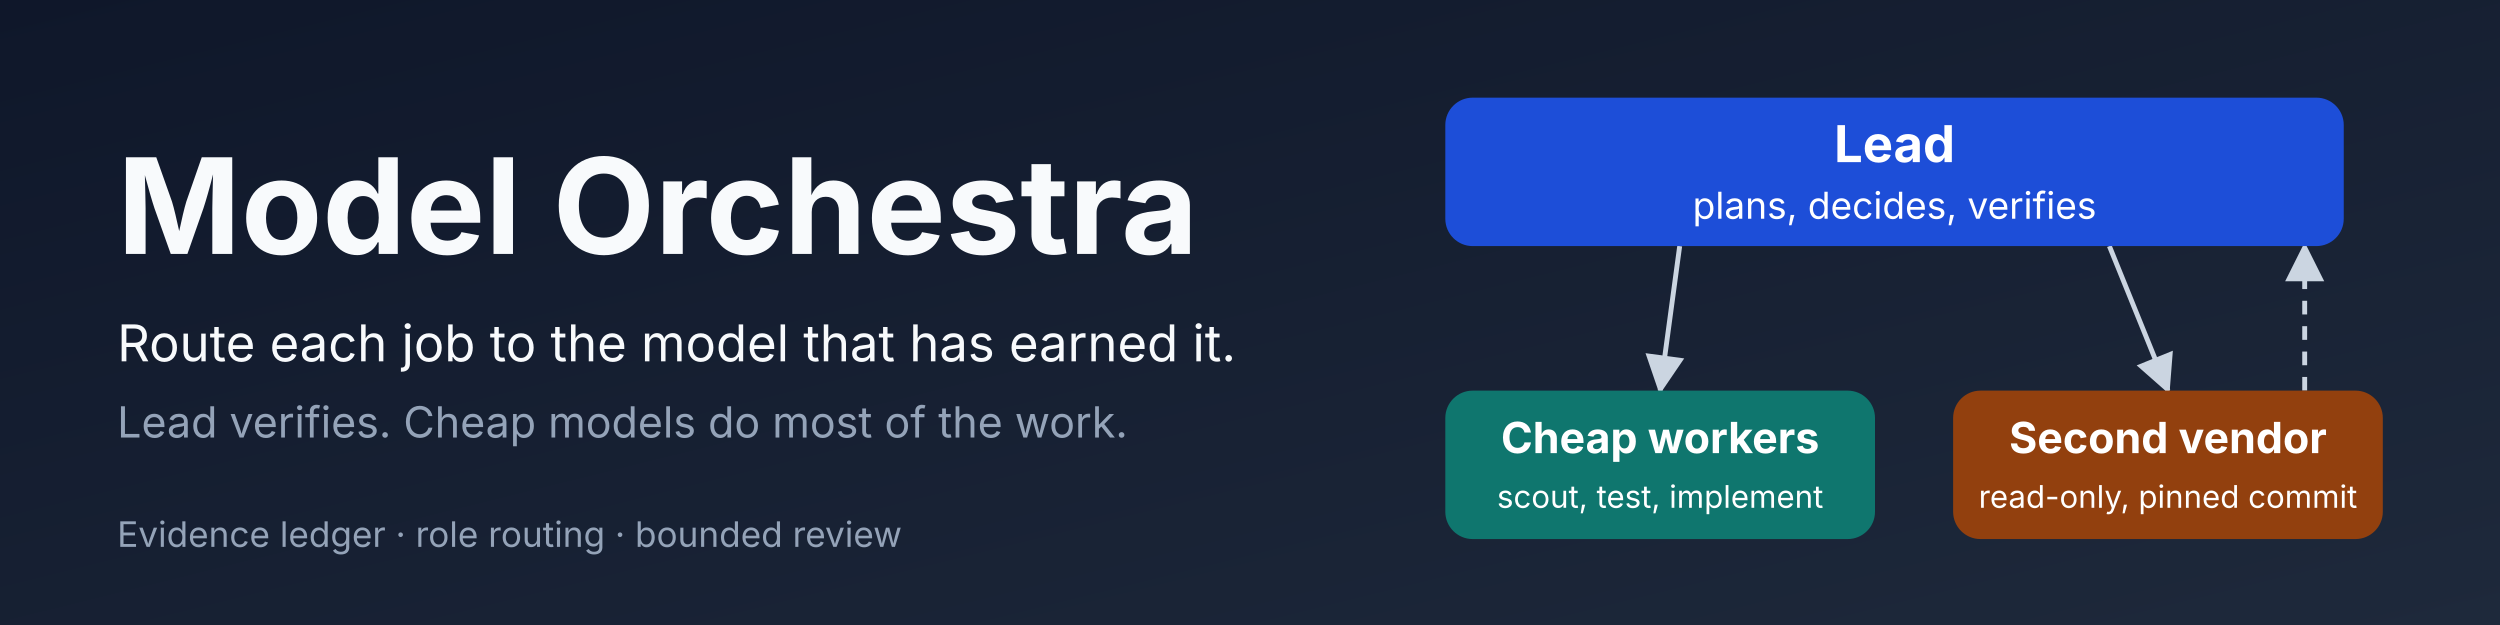
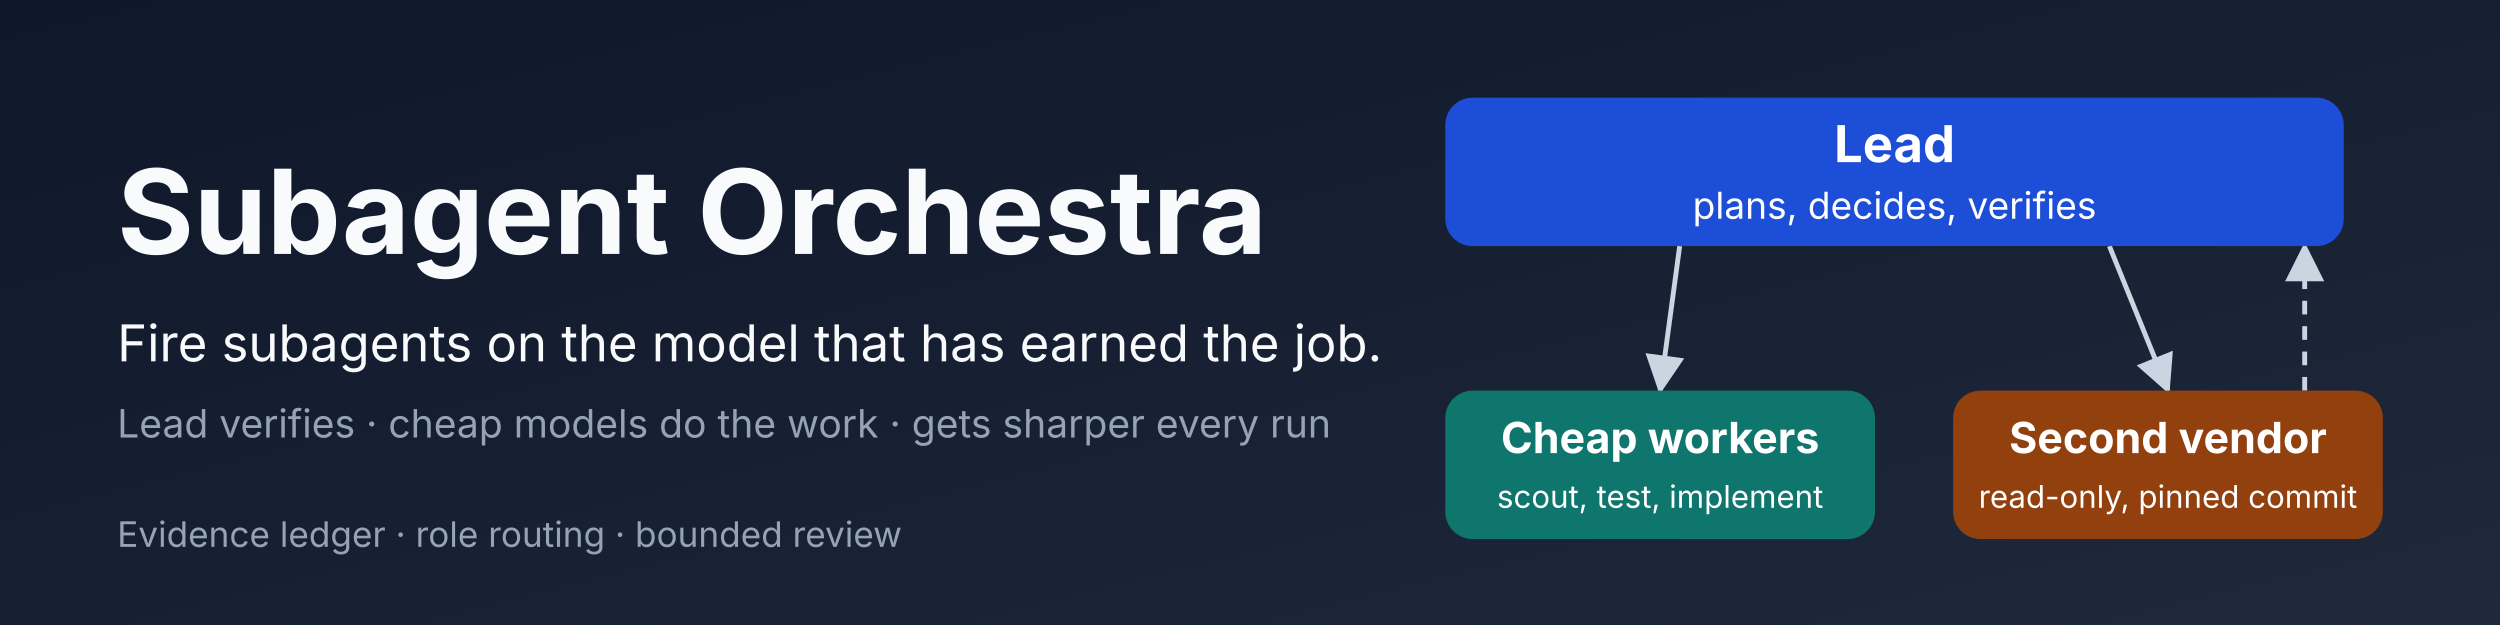
<svg xmlns="http://www.w3.org/2000/svg" width="1280" height="320" viewBox="0 0 1280 320" role="img" aria-labelledby="banner-title banner-desc">
  <defs>
    <linearGradient id="bg" x1="0" y1="0" x2="1" y2="1">
      <stop offset="0" stop-color="#0F172A" />
      <stop offset="1" stop-color="#1E293B" />
    </linearGradient>
    <marker id="arrow" viewBox="0 0 10 10" refX="9" refY="5" markerWidth="8" markerHeight="8" orient="auto-start-reverse">
      <path d="M 0 0 L 10 5 L 0 10 z" fill="#CBD5E1" />
    </marker>
  </defs>
  <rect width="1280" height="320" fill="url(#bg)" />
  <g font-family="Segoe UI, Inter, Arial, sans-serif">
-     <text x="60" y="130" font-size="68" font-weight="700" fill="#F8FAFC">Model Orchestra</text>
-     <text x="60" y="185" font-size="26" fill="#F8FAFC">Route each job to the model that has earned it.</text>
-     <text x="60" y="224" font-size="22" fill="#94A3B8">Lead verifies. Cheap models do most of the work.</text>
+     <text x="60" y="130" font-size="60" font-weight="700" fill="#F8FAFC">Subagent Orchestra</text>
+     <text x="60" y="185" font-size="26" fill="#F8FAFC">Fire subagents on the model that has earned the job.</text>
+     <text x="60" y="224" font-size="20" fill="#94A3B8">Lead verifies · cheap models do the work · gets sharper every run</text>
    <text x="60" y="280" font-size="18" fill="#94A3B8">Evidence ledger  ·  role routing  ·  bounded review</text>
  </g>
  <g stroke="#CBD5E1" stroke-width="2.5" fill="none">
    <line x1="860" y1="126" x2="850" y2="200" marker-end="url(#arrow)" />
    <line x1="1080" y1="126" x2="1110" y2="200" marker-end="url(#arrow)" />
    <line x1="1180" y1="200" x2="1180" y2="126" stroke-dasharray="7 6" marker-end="url(#arrow)" />
  </g>
  <g font-family="Segoe UI, Inter, Arial, sans-serif" text-anchor="middle">
    <rect x="740" y="50" width="460" height="76" rx="14" fill="#1D4ED8" />
    <text x="970" y="83" font-size="26" font-weight="700" fill="#FFFFFF">Lead</text>
    <text x="970" y="112" font-size="19" fill="#FFFFFF">plans, decides, verifies</text>
    <rect x="740" y="200" width="220" height="76" rx="14" fill="#0F766E" />
    <text x="850" y="232" font-size="22" font-weight="700" fill="#FFFFFF">Cheap workers</text>
    <text x="850" y="260" font-size="16" fill="#FFFFFF">scout, test, implement</text>
    <rect x="1000" y="200" width="220" height="76" rx="14" fill="#92400E" />
    <text x="1110" y="232" font-size="22" font-weight="700" fill="#FFFFFF">Second vendor</text>
    <text x="1110" y="260" font-size="16" fill="#FFFFFF">read-only, pinned commit</text>
  </g>
</svg>
